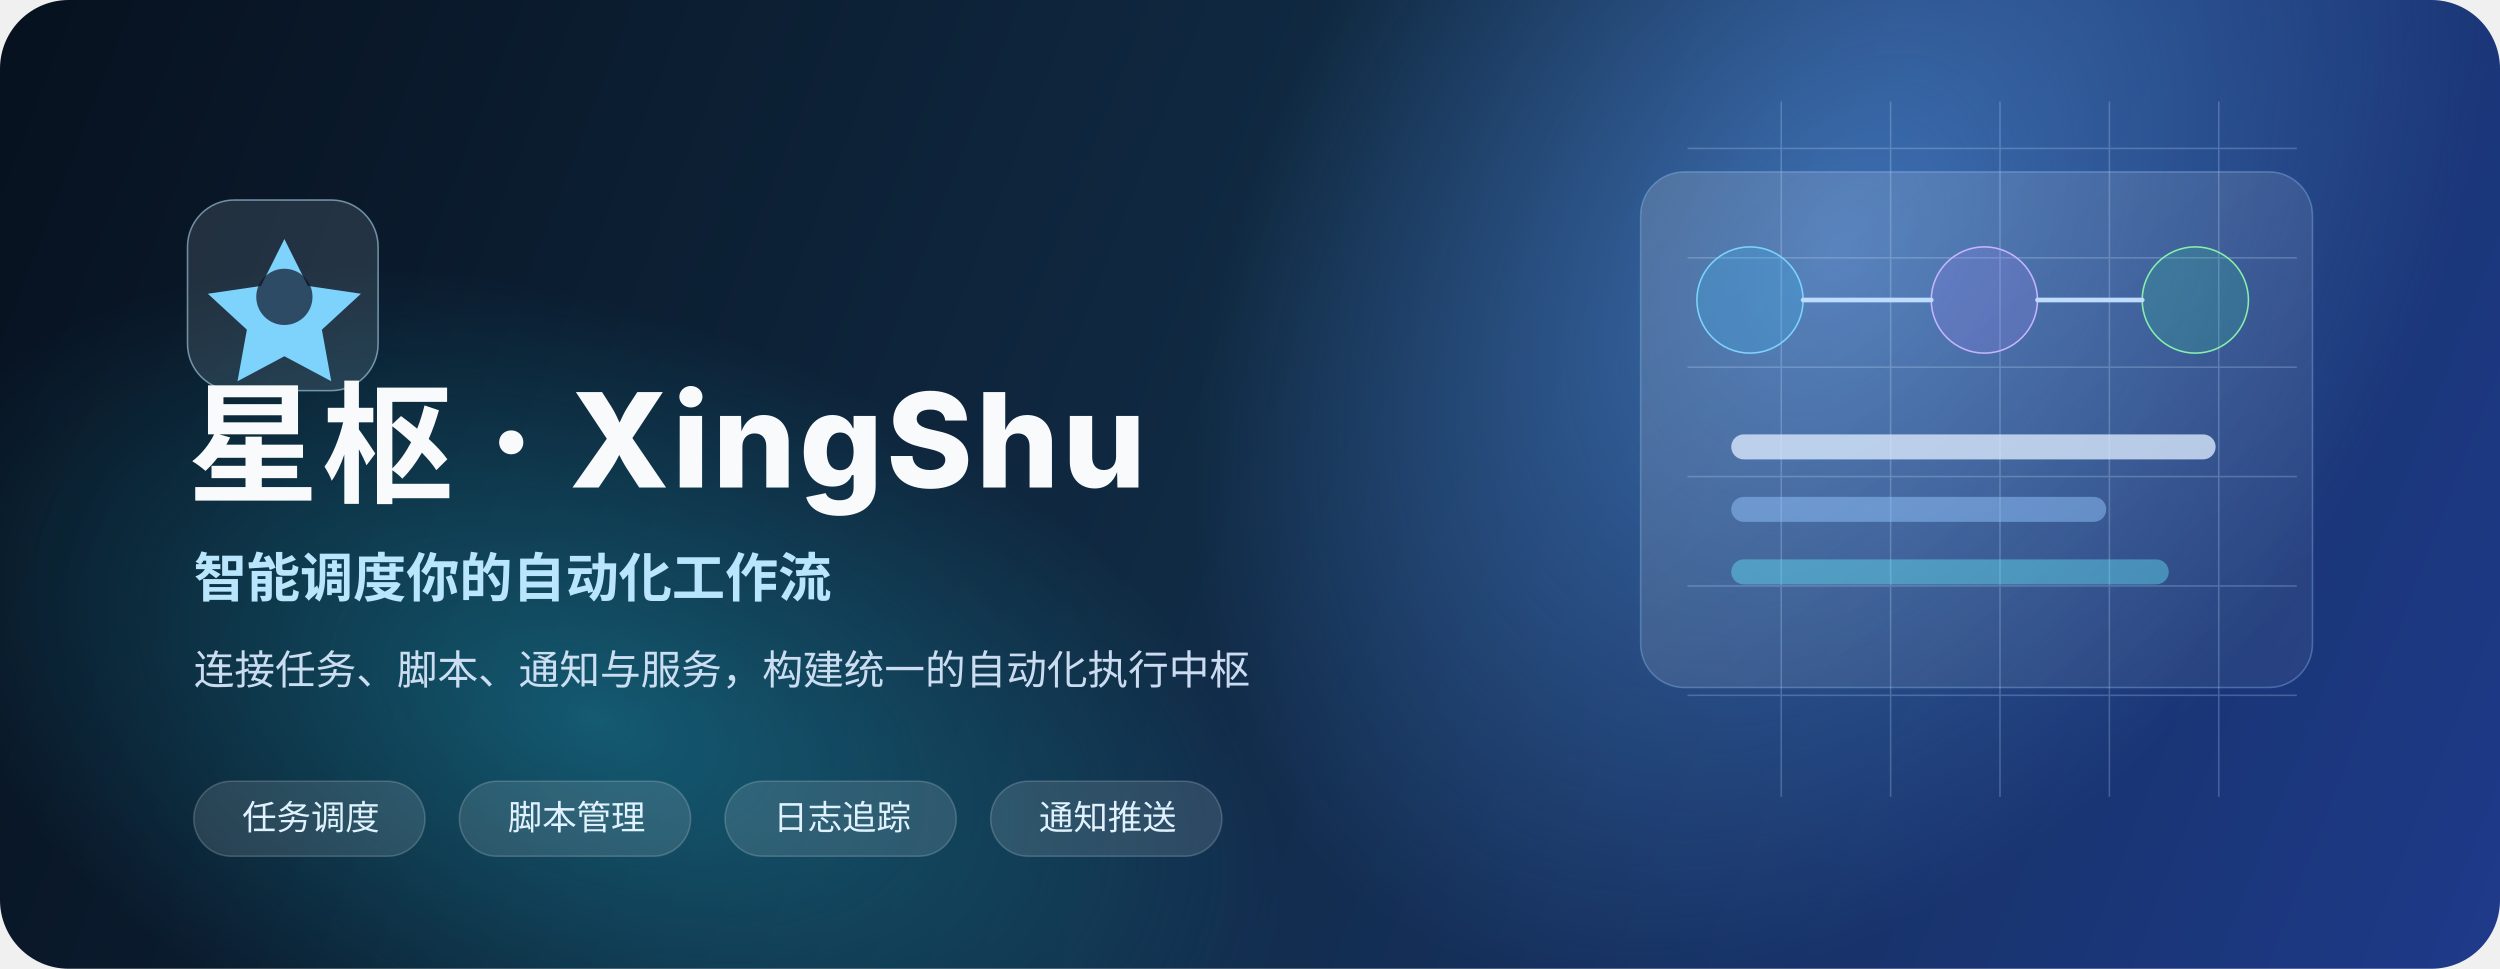
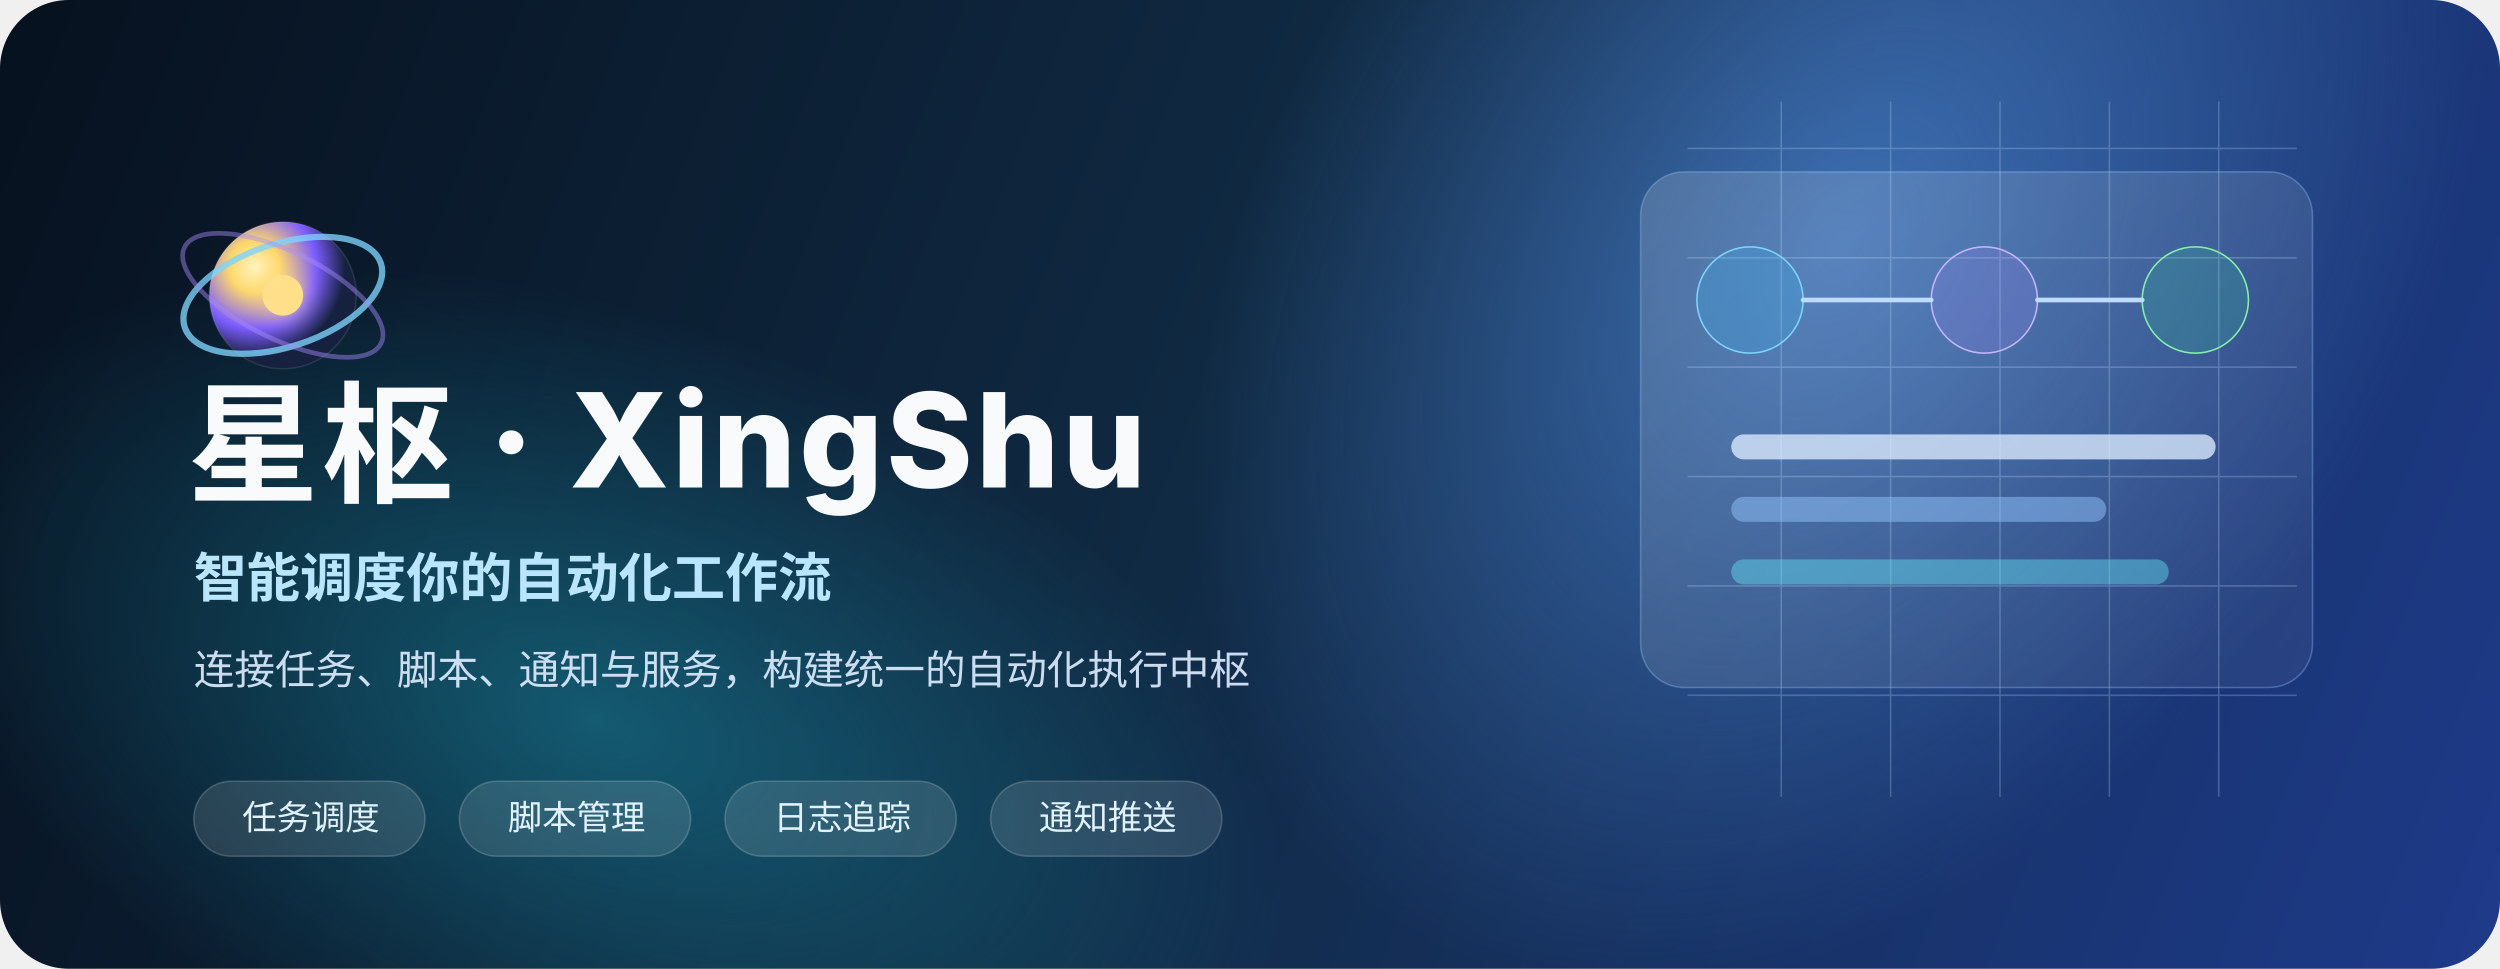
<svg xmlns="http://www.w3.org/2000/svg" width="1600" height="620" viewBox="0 0 1600 620" fill="none">
  <defs>
    <linearGradient id="bg" x1="0" y1="0" x2="1600" y2="620" gradientUnits="userSpaceOnUse">
      <stop stop-color="#07111F" />
      <stop offset="0.48" stop-color="#102A43" />
      <stop offset="1" stop-color="#1E3A8A" />
    </linearGradient>
    <radialGradient id="glow1" cx="0" cy="0" r="1" gradientUnits="userSpaceOnUse" gradientTransform="translate(1180 160) rotate(124) scale(520 360)">
      <stop stop-color="#60A5FA" stop-opacity="0.55" />
      <stop offset="1" stop-color="#60A5FA" stop-opacity="0" />
    </radialGradient>
    <radialGradient id="glow2" cx="0" cy="0" r="1" gradientUnits="userSpaceOnUse" gradientTransform="translate(380 460) rotate(20) scale(460 260)">
      <stop stop-color="#22D3EE" stop-opacity="0.32" />
      <stop offset="1" stop-color="#22D3EE" stop-opacity="0" />
    </radialGradient>
    <filter id="blur" x="-50%" y="-50%" width="200%" height="200%">
      <feGaussianBlur stdDeviation="18" />
    </filter>
    <linearGradient id="card" x1="0" y1="0" x2="1" y2="1">
      <stop stop-color="#FFFFFF" stop-opacity="0.16" />
      <stop offset="1" stop-color="#FFFFFF" stop-opacity="0.05" />
    </linearGradient>
+     <radialGradient id="brandCore" cx="0" cy="0" r="1" gradientUnits="userSpaceOnUse" gradientTransform="translate(43 43) rotate(90) scale(58)">
+       <stop offset="0" stop-color="#FFF4BF" />
+       <stop offset="0.28" stop-color="#FFD86B" />
+       <stop offset="0.68" stop-color="#7C5CFF" />
+       <stop offset="1" stop-color="#16213F" />
+     </radialGradient>
+     <filter id="brandGlow" x="-80%" y="-80%" width="260%" height="260%">
+       <feGaussianBlur stdDeviation="8" />
+     </filter>
  </defs>
  <rect width="1600" height="620" rx="44" fill="url(#bg)" />
  <rect width="1600" height="620" rx="44" fill="url(#glow1)" />
  <rect width="1600" height="620" rx="44" fill="url(#glow2)" />
  <g opacity="0.26">
    <path d="M1080 95H1470" stroke="#BFDBFE" stroke-width="1" />
    <path d="M1080 165H1470" stroke="#BFDBFE" stroke-width="1" />
    <path d="M1080 235H1470" stroke="#BFDBFE" stroke-width="1" />
    <path d="M1080 305H1470" stroke="#BFDBFE" stroke-width="1" />
    <path d="M1080 375H1470" stroke="#BFDBFE" stroke-width="1" />
    <path d="M1080 445H1470" stroke="#BFDBFE" stroke-width="1" />
    <path d="M1140 65V510" stroke="#BFDBFE" stroke-width="1" />
    <path d="M1210 65V510" stroke="#BFDBFE" stroke-width="1" />
    <path d="M1280 65V510" stroke="#BFDBFE" stroke-width="1" />
    <path d="M1350 65V510" stroke="#BFDBFE" stroke-width="1" />
    <path d="M1420 65V510" stroke="#BFDBFE" stroke-width="1" />
  </g>
  <g transform="translate(1050 110)">
    <rect x="0" y="0" width="430" height="330" rx="28" fill="url(#card)" stroke="#93C5FD" stroke-opacity="0.35" />
    <circle cx="70" cy="82" r="34" fill="#38BDF8" fill-opacity="0.22" stroke="#7DD3FC" />
    <circle cx="220" cy="82" r="34" fill="#A78BFA" fill-opacity="0.2" stroke="#C4B5FD" />
    <circle cx="355" cy="82" r="34" fill="#34D399" fill-opacity="0.18" stroke="#86EFAC" />
    <path d="M104 82H186" stroke="#BFDBFE" stroke-width="3" stroke-linecap="round" />
    <path d="M254 82H321" stroke="#BFDBFE" stroke-width="3" stroke-linecap="round" />
    <rect x="58" y="168" width="310" height="16" rx="8" fill="#DBEAFE" fill-opacity="0.78" />
    <rect x="58" y="208" width="240" height="16" rx="8" fill="#93C5FD" fill-opacity="0.5" />
    <rect x="58" y="248" width="280" height="16" rx="8" fill="#67E8F9" fill-opacity="0.42" />
  </g>
  <g transform="translate(120 128)">
-     <rect x="0" y="0" width="122" height="122" rx="30" fill="#E0F2FE" fill-opacity="0.12" stroke="#BAE6FD" stroke-opacity="0.55" />
-     <path d="M62 25L77 55L111 60L86 83L92 116L62 100L32 116L38 83L13 60L47 55L62 25Z" fill="#7DD3FC" />
-     <circle cx="62" cy="62" r="18" fill="#0F172A" fill-opacity="0.72" />
+     <circle cx="61" cy="61" r="47" fill="url(#brandCore)" />
+     <circle cx="61" cy="61" r="47" fill="none" stroke="#FFFFFF" stroke-opacity="0.10" />
+     <ellipse cx="61" cy="61" rx="66" ry="33" transform="rotate(-18 61 61)" stroke="#7DD3FC" stroke-width="4" opacity="0.78" />
+     <ellipse cx="61" cy="61" rx="70" ry="28" transform="rotate(26 61 61)" stroke="#A78BFA" stroke-width="3" opacity="0.45" />
+     <circle cx="61" cy="61" r="13" fill="#FFE08A" />
+     <circle cx="61" cy="61" r="13" fill="#FFE08A" filter="url(#brandGlow)" opacity="0.85" />
  </g>
  <text x="120" y="315" fill="#F8FAFC" font-family="Inter, 'Noto Sans SC', 'Microsoft YaHei', sans-serif" font-size="84" font-weight="800" letter-spacing="2">星枢 · XingShu</text>
  <text x="124" y="382" fill="#BAE6FD" font-family="Inter, 'Noto Sans SC', 'Microsoft YaHei', sans-serif" font-size="34" font-weight="700">智能调度你的自动化工作流</text>
  <text x="124" y="438" fill="#DBEAFE" font-family="Inter, 'Noto Sans SC', 'Microsoft YaHei', sans-serif" font-size="26" opacity="0.92">连接任务、脚本、通知与服务，构建统一的自动化执行中枢</text>
  <g transform="translate(124 500)" font-family="Inter, 'Noto Sans SC', 'Microsoft YaHei', sans-serif" font-size="22" fill="#E0F2FE">
    <rect width="148" height="48" rx="24" fill="#FFFFFF" fill-opacity="0.12" stroke="#FFFFFF" stroke-opacity="0.18" />
    <text x="31" y="31">任务调度</text>
    <rect x="170" width="148" height="48" rx="24" fill="#FFFFFF" fill-opacity="0.12" stroke="#FFFFFF" stroke-opacity="0.18" />
    <text x="201" y="31">脚本管理</text>
    <rect x="340" width="148" height="48" rx="24" fill="#FFFFFF" fill-opacity="0.12" stroke="#FFFFFF" stroke-opacity="0.18" />
    <text x="371" y="31">日志追踪</text>
    <rect x="510" width="148" height="48" rx="24" fill="#FFFFFF" fill-opacity="0.12" stroke="#FFFFFF" stroke-opacity="0.18" />
    <text x="541" y="31">通知推送</text>
  </g>
</svg>
